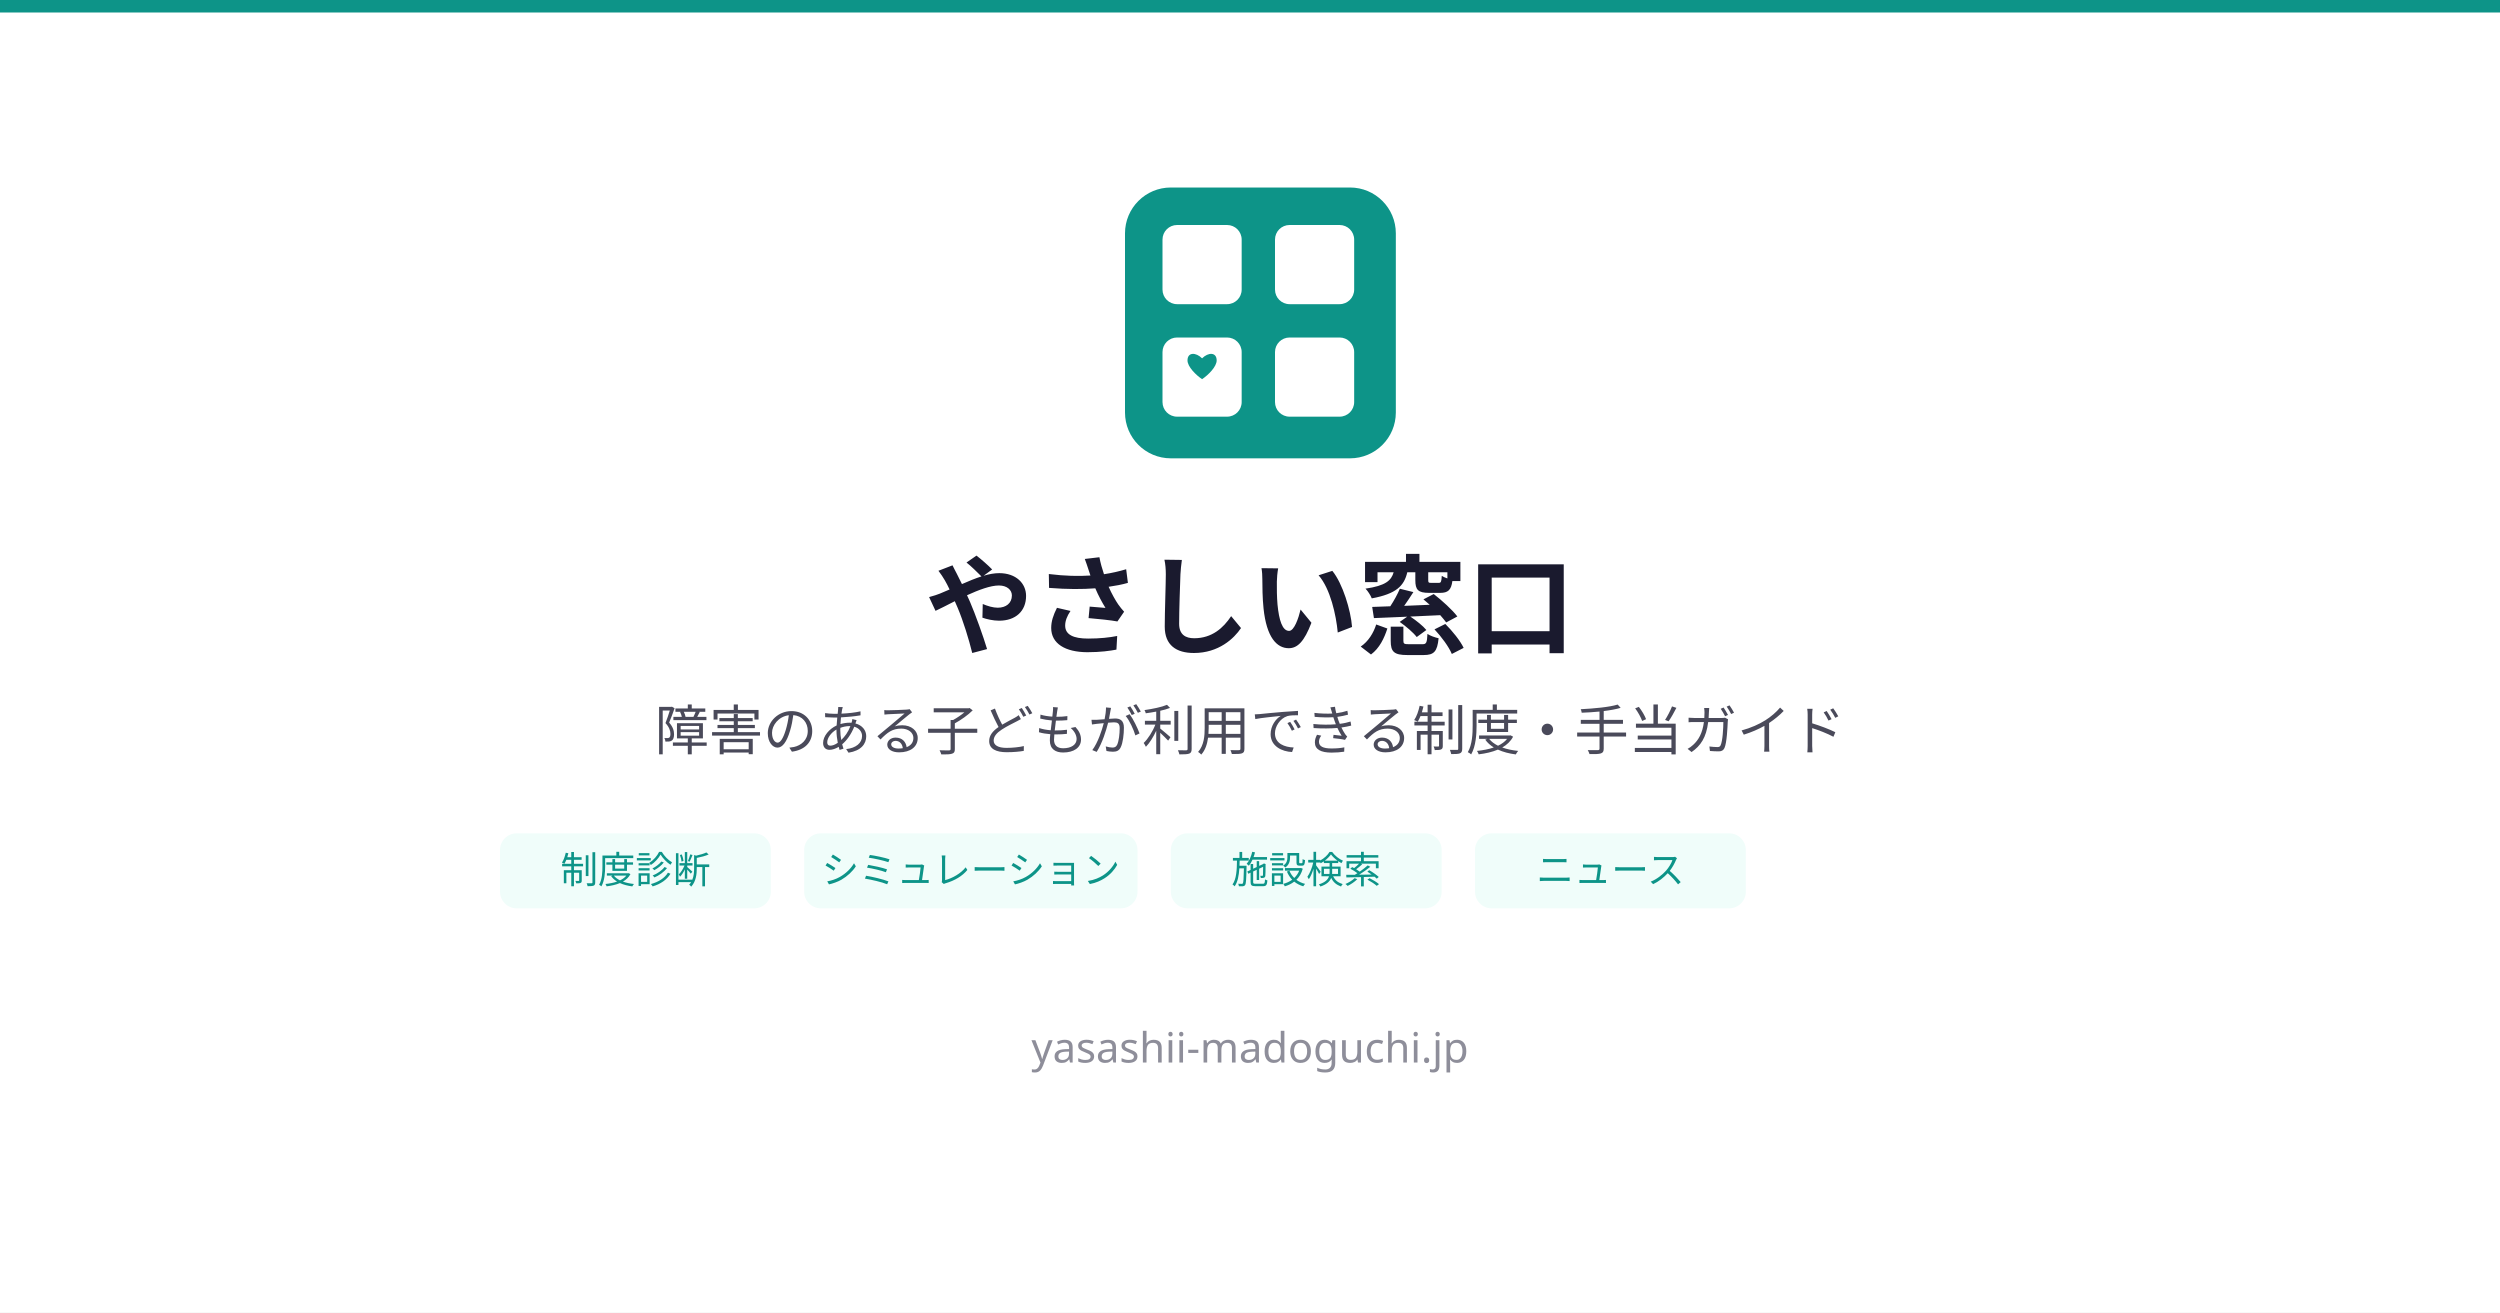
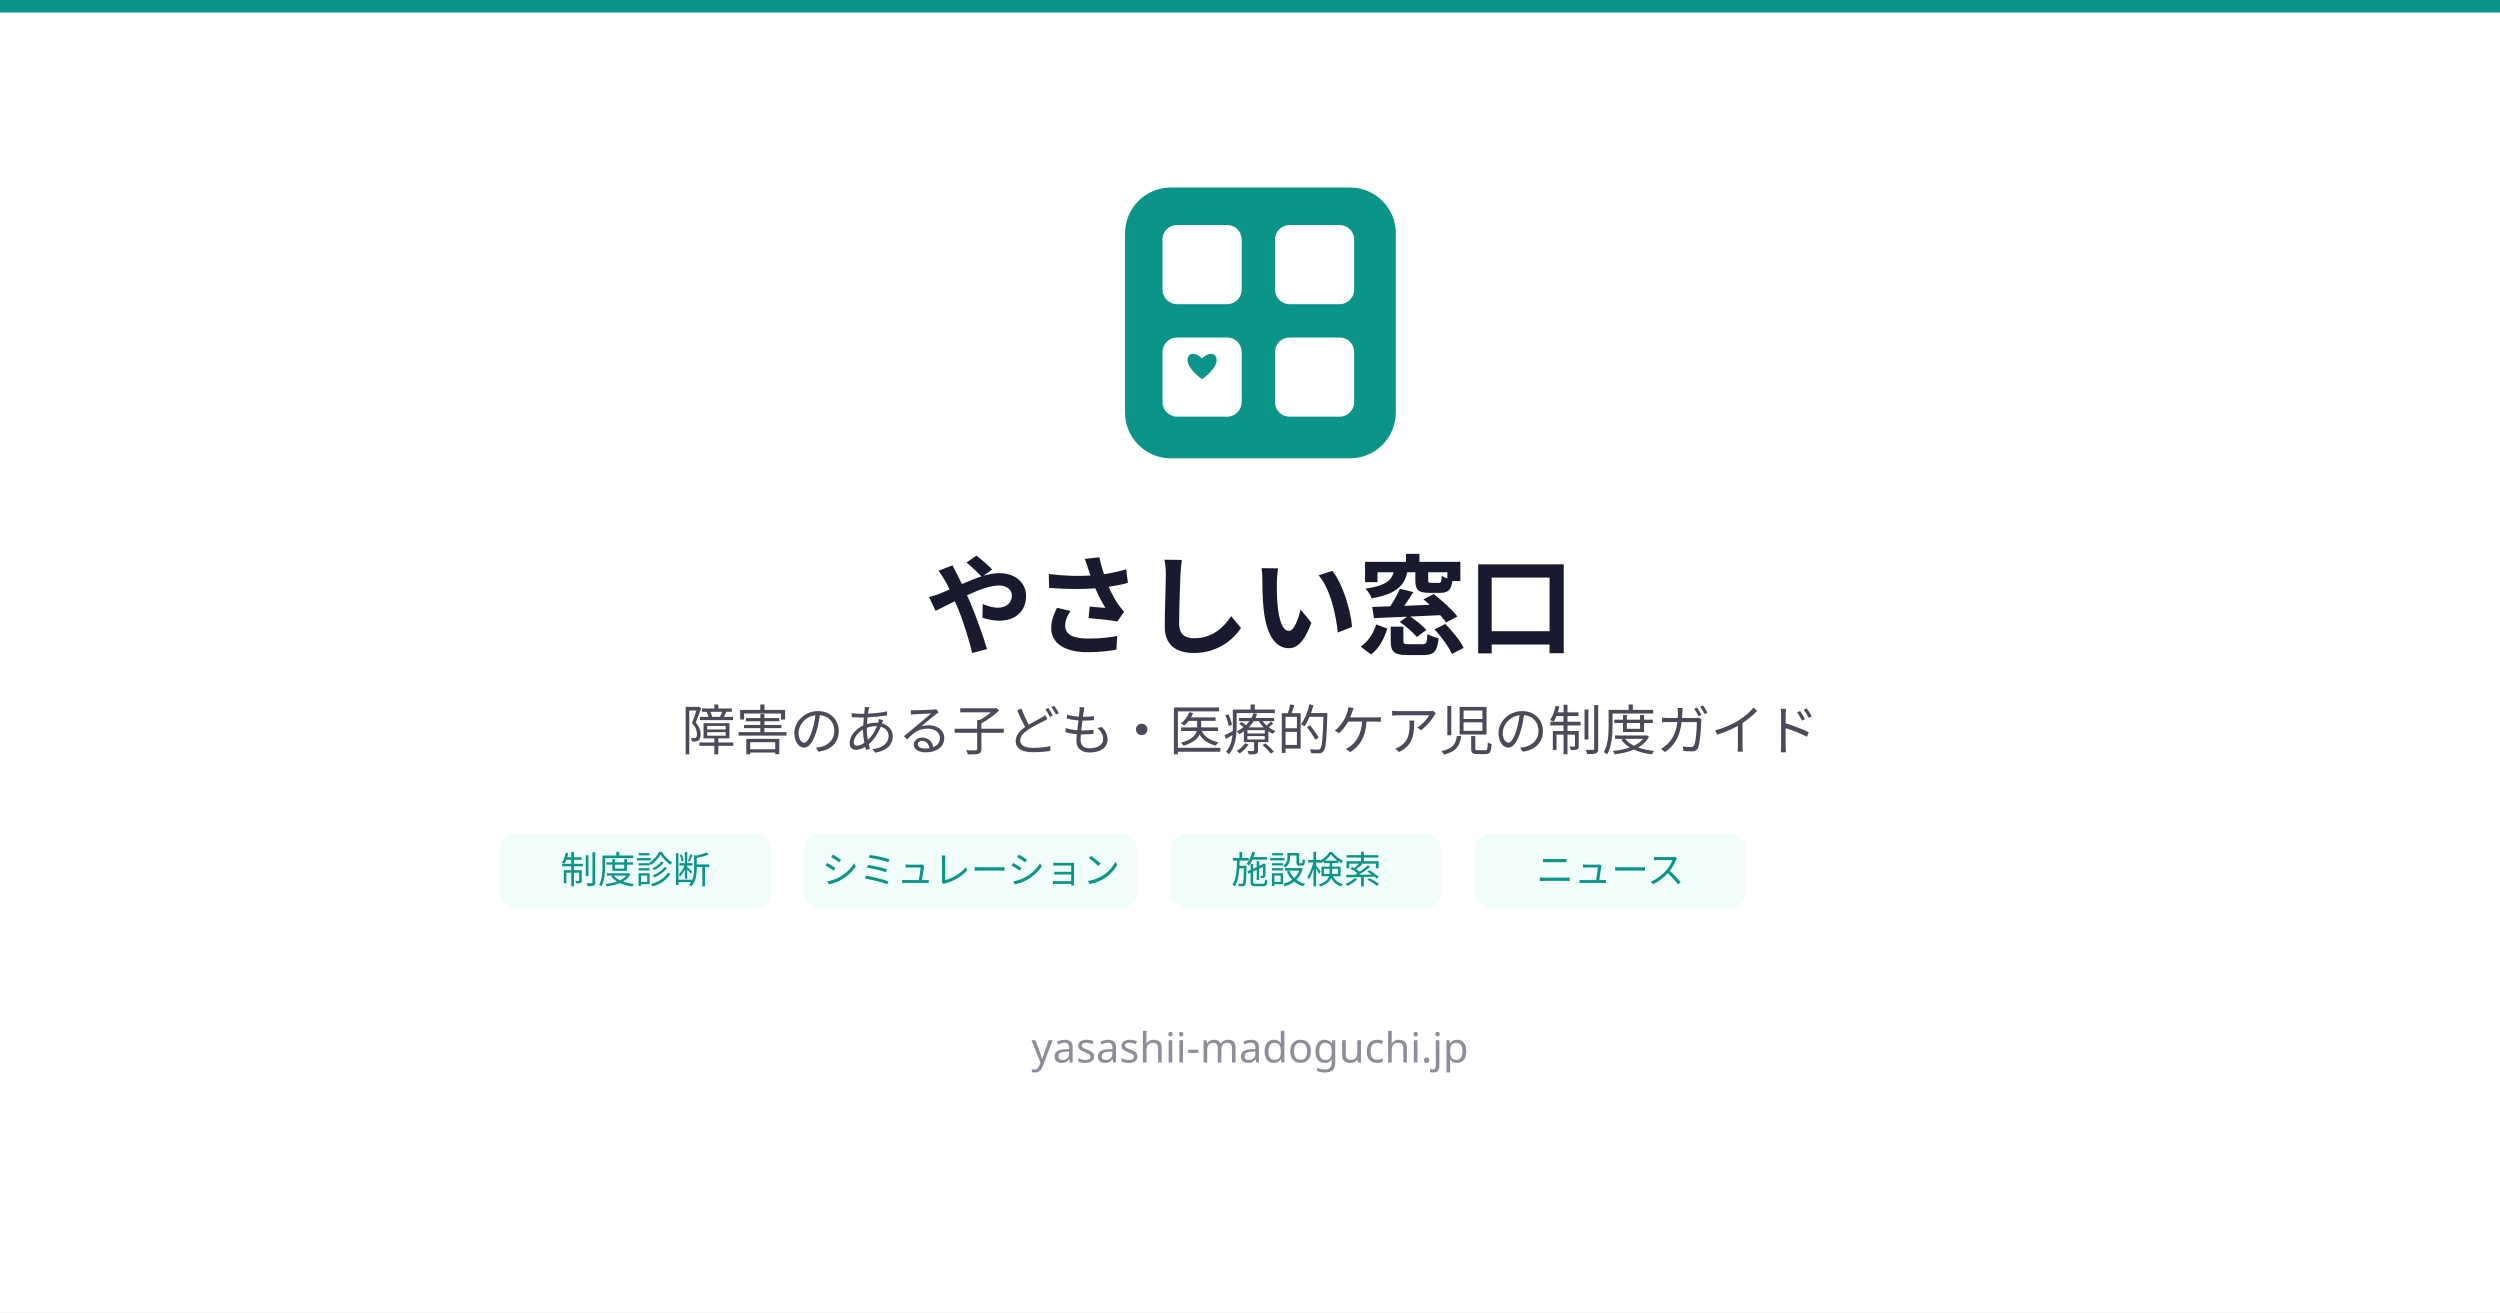
<svg xmlns="http://www.w3.org/2000/svg" width="1200" height="630" viewBox="0 0 1200 630">
  <rect width="1200" height="630" fill="#FFFFFF" />
  <rect width="1200" height="6" fill="#0D9488" />
  <g transform="translate(530, 80)">
    <rect x="10" y="10" width="130" height="130" rx="22" ry="22" fill="#0D9488" />
    <rect x="28" y="28" width="38" height="38" rx="7" ry="7" fill="#FFFFFF" />
    <rect x="82" y="28" width="38" height="38" rx="7" ry="7" fill="#FFFFFF" />
    <rect x="28" y="82" width="38" height="38" rx="7" ry="7" fill="#FFFFFF" />
    <rect x="82" y="82" width="38" height="38" rx="7" ry="7" fill="#FFFFFF" />
    <path d="M47,92 C44,89 40,89 40,93 C40,96 44,100 47,102 C50,100 54,96 54,93 C54,89 50,89 47,92 Z" fill="#0D9488" />
  </g>
  <text x="600" y="310" text-anchor="middle" font-family="sans-serif" font-size="52" font-weight="bold" fill="#1A1A2E">やさしい窓口</text>
-   <text x="600" y="360" text-anchor="middle" font-family="sans-serif" font-size="26" fill="#4A4A5A">障害のある子どもが利用できる制度・手当ガイド</text>
+   <text x="600" y="360" text-anchor="middle" font-family="sans-serif" font-size="26" fill="#4A4A5A">障害のある子ども・医療的ケア児の制度ガイド</text>
  <g transform="translate(240, 400)">
    <rect x="0" y="0" width="130" height="36" rx="8" fill="#F0FDFA" />
    <text x="65" y="24" text-anchor="middle" font-family="sans-serif" font-size="18" font-weight="500" fill="#0D9488">制度診断</text>
    <rect x="146" y="0" width="160" height="36" rx="8" fill="#F0FDFA" />
    <text x="226" y="24" text-anchor="middle" font-family="sans-serif" font-size="18" font-weight="500" fill="#0D9488">シミュレーション</text>
    <rect x="322" y="0" width="130" height="36" rx="8" fill="#F0FDFA" />
    <text x="387" y="24" text-anchor="middle" font-family="sans-serif" font-size="18" font-weight="500" fill="#0D9488">施設検索</text>
    <rect x="468" y="0" width="130" height="36" rx="8" fill="#F0FDFA" />
    <text x="533" y="24" text-anchor="middle" font-family="sans-serif" font-size="18" font-weight="500" fill="#0D9488">ニュース</text>
  </g>
  <text x="600" y="510" text-anchor="middle" font-family="sans-serif" font-size="20" fill="#8E8E9A">yasashii-madoguchi.jp</text>
</svg>
